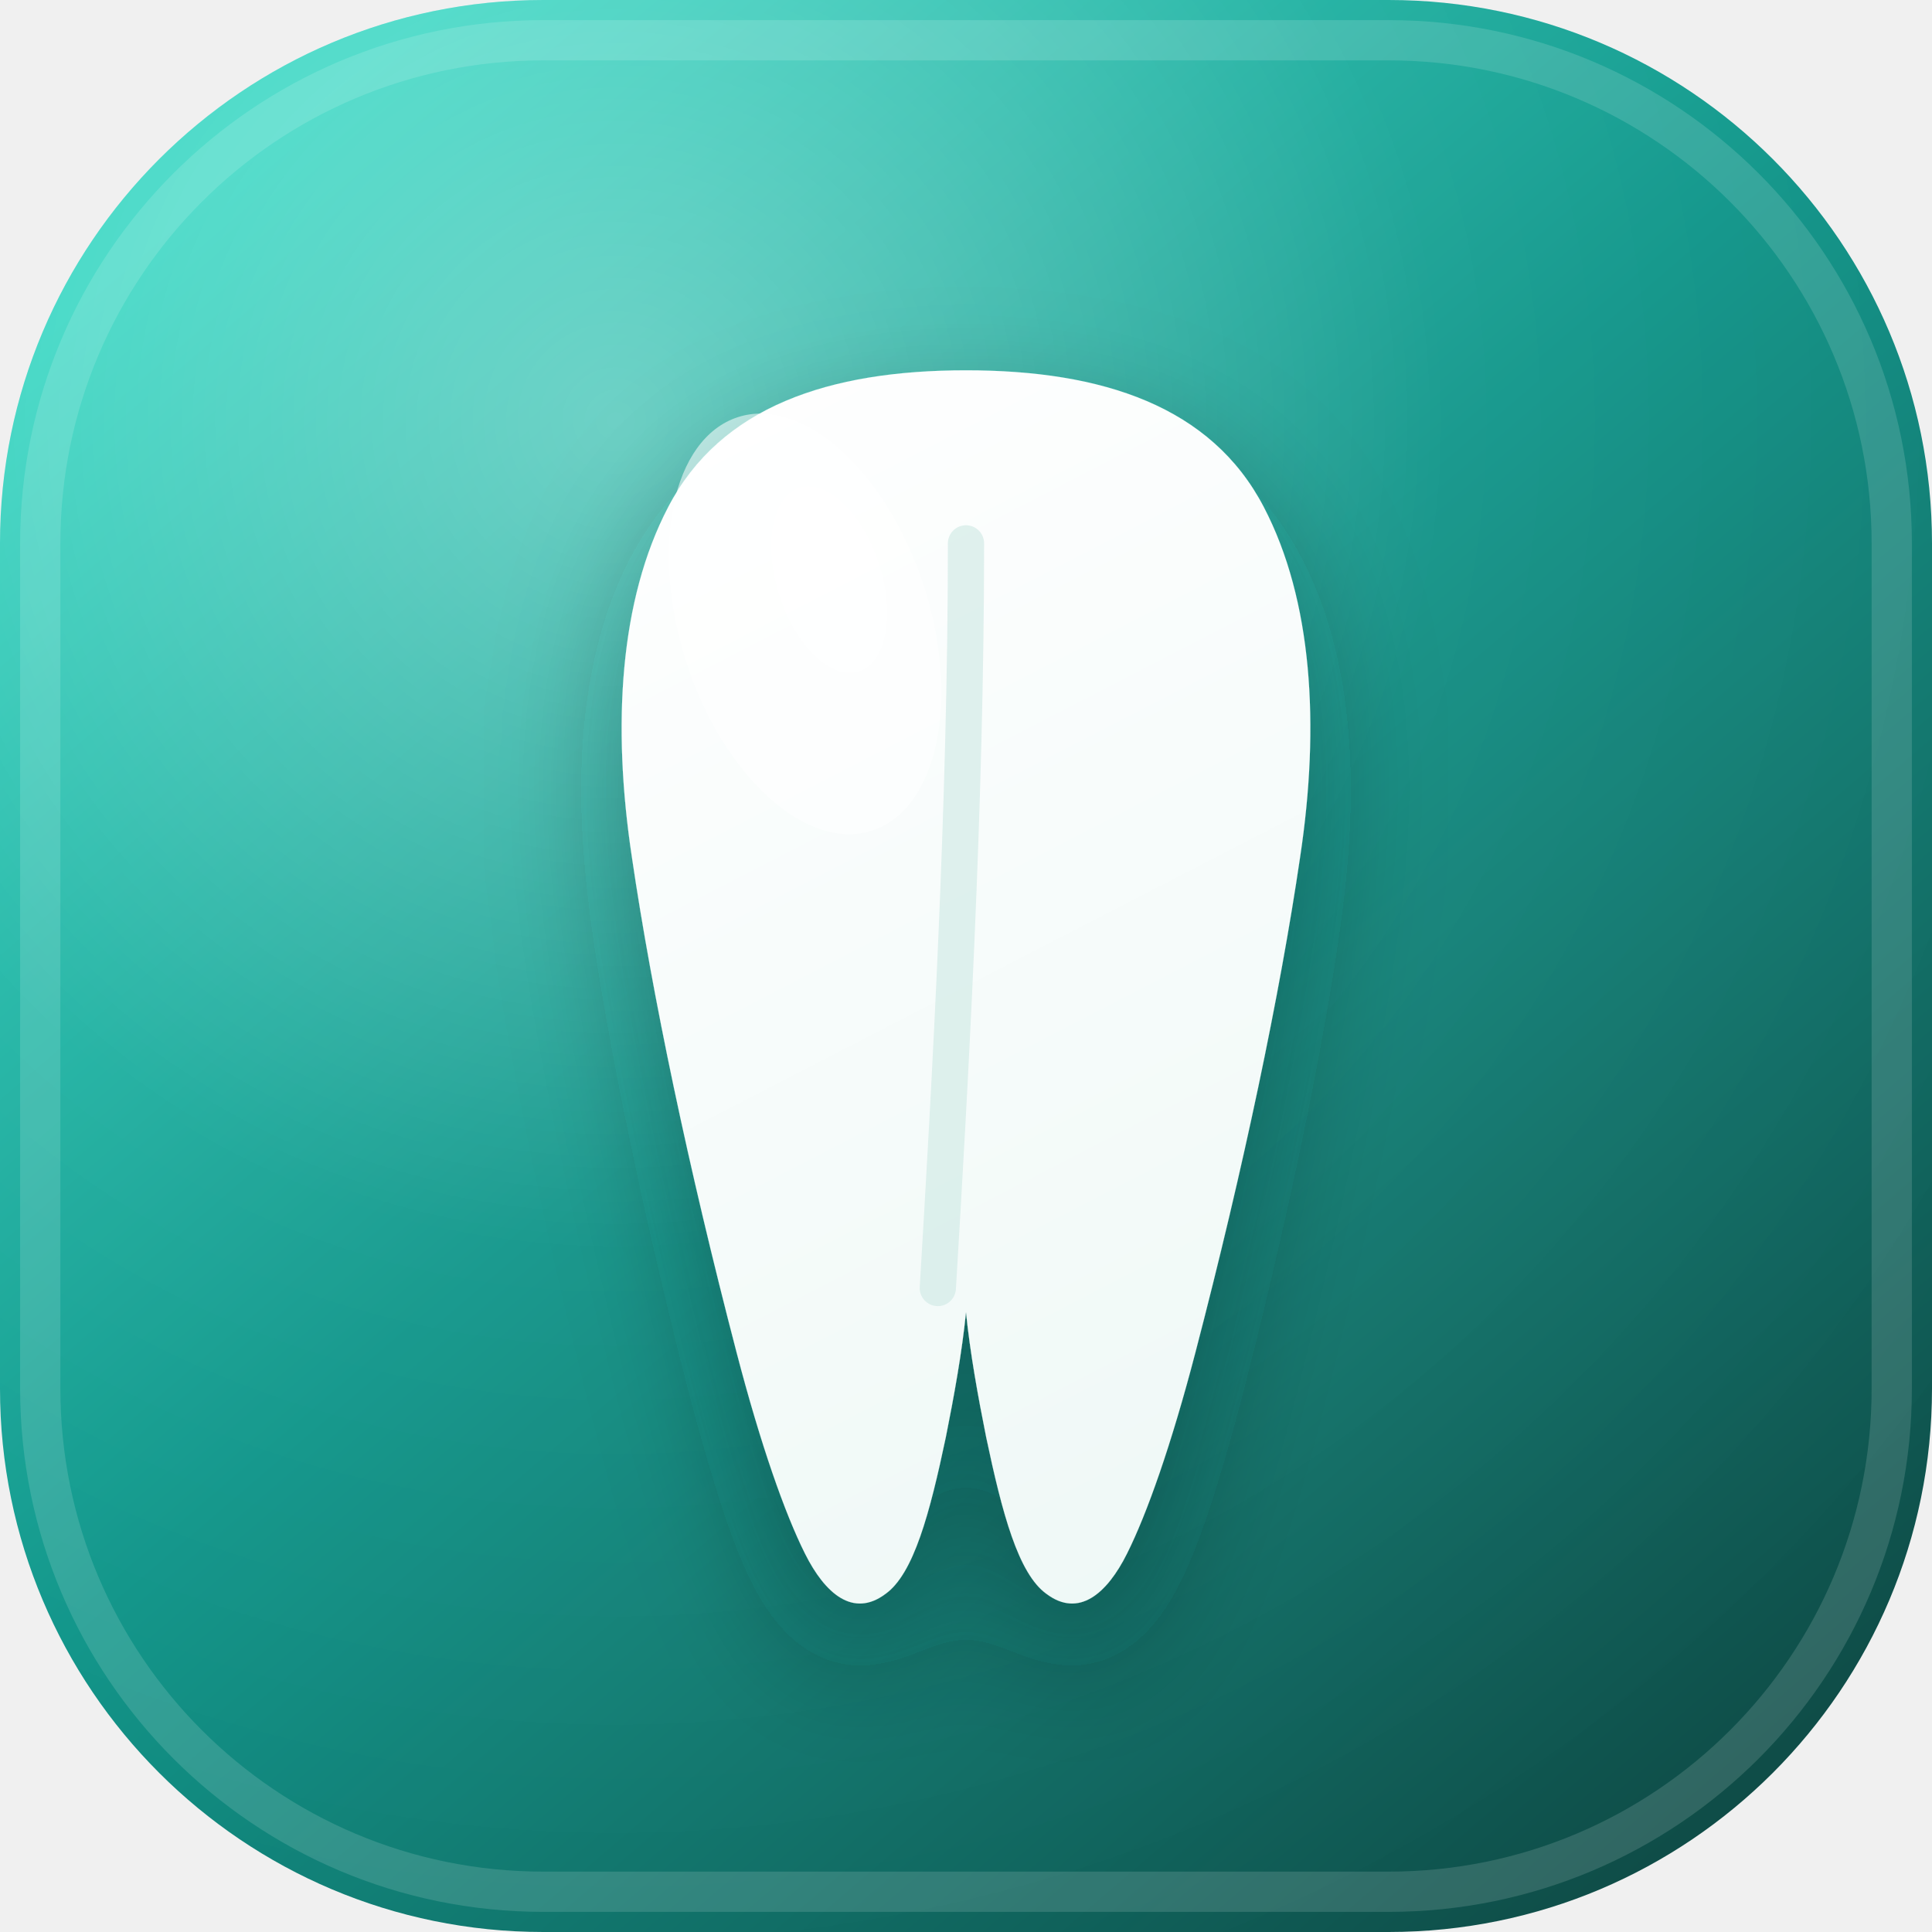
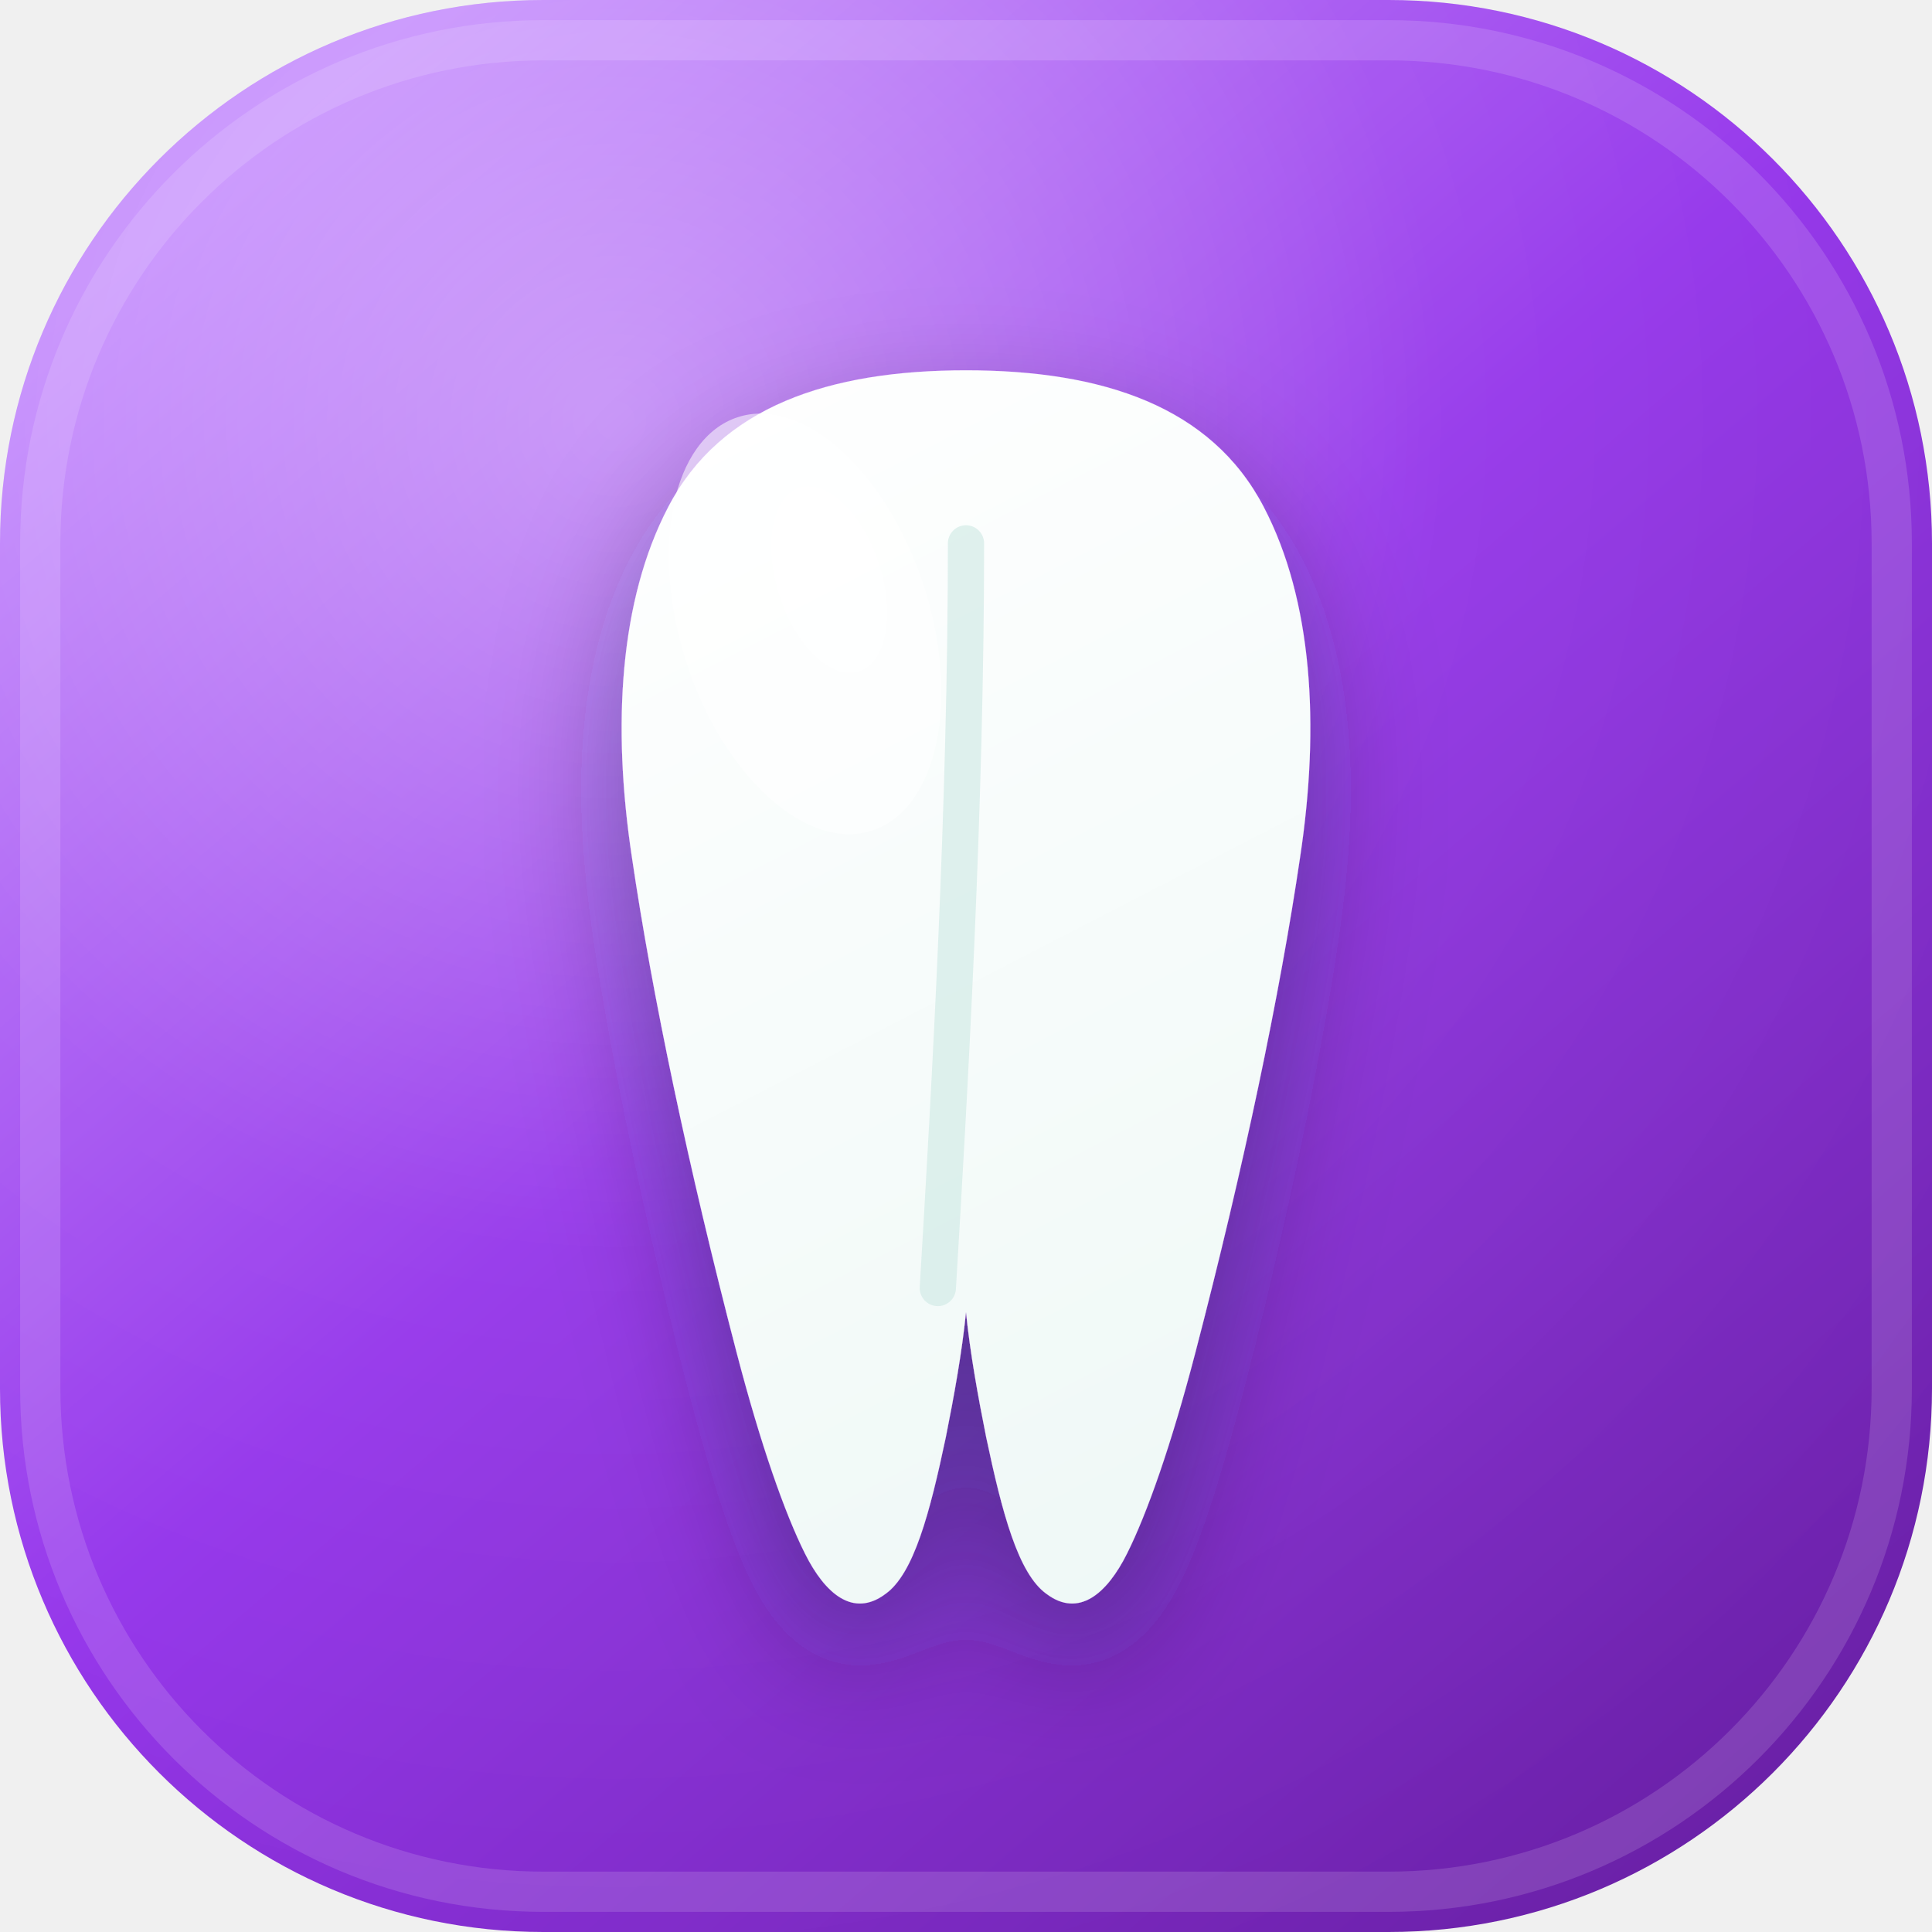
<svg xmlns="http://www.w3.org/2000/svg" viewBox="0 0 48 48" fill="none">
  <defs>
    <linearGradient id="bg" x1="6" y1="4" x2="42" y2="46" gradientUnits="userSpaceOnUse">
-       <stop offset="0" stop-color="#2dd4bf" />
-       <stop offset="0.45" stop-color="#0d9488" />
-       <stop offset="1" stop-color="#0f4c47" />
+       <stop offset="0" stop-color="#c084fc" />
+       <stop offset="0.45" stop-color="#9333ea" />
+       <stop offset="1" stop-color="#6b21a8" />
    </linearGradient>
    <radialGradient id="glow" cx="0.32" cy="0.22" r="0.85">
      <stop offset="0" stop-color="#ffffff" stop-opacity="0.35" />
      <stop offset="0.5" stop-color="#ffffff" stop-opacity="0.06" />
      <stop offset="1" stop-color="#ffffff" stop-opacity="0" />
    </radialGradient>
    <linearGradient id="tooth" x1="16" y1="9" x2="32" y2="40" gradientUnits="userSpaceOnUse">
      <stop offset="0" stop-color="#ffffff" />
      <stop offset="1" stop-color="#eef8f6" />
    </linearGradient>
    <filter id="toothShadow" x="-20%" y="-20%" width="140%" height="150%">
      <feDropShadow dx="0" dy="1.4" stdDeviation="1.6" flood-color="#04302b" flood-opacity="0.35" />
    </filter>
  </defs>
  <rect width="48" height="48" rx="13.5" fill="url(#bg)" />
  <rect width="48" height="48" rx="13.5" fill="url(#glow)" />
  <rect x="1" y="1" width="46" height="46" rx="12.5" stroke="#ffffff" stroke-opacity="0.14" stroke-width="1" />
  <g filter="url(#toothShadow)">
    <path d="M24 9.2          C20.6 9.2 17.9 10.1 16.6 12.6          C15.4 14.9 15.2 18 15.7 21.3          C16.2 24.7 17.1 29 18.3 33.6          C18.9 35.9 19.5 37.6 20 38.6          C20.5 39.6 21.2 40.2 22 39.6          C22.7 39.1 23.1 37.6 23.5 35.7          C23.7 34.7 23.9 33.6 24 32.6          C24.1 33.6 24.3 34.7 24.5 35.7          C24.9 37.6 25.3 39.1 26 39.6          C26.8 40.2 27.5 39.6 28 38.6          C28.5 37.6 29.1 35.9 29.7 33.6          C30.9 29 31.8 24.7 32.3 21.3          C32.8 18 32.6 14.9 31.4 12.6          C30.1 10.1 27.4 9.2 24 9.2 Z" fill="url(#tooth)" />
    <path d="M24 13.5 C24 20 23.6 27 23.3 32" stroke="#cfe9e5" stroke-width="0.9" stroke-linecap="round" opacity="0.65" />
  </g>
  <ellipse cx="20" cy="15.5" rx="3.1" ry="5.4" fill="#ffffff" opacity="0.55" transform="rotate(-18 20 15.5)" />
  <ellipse cx="20.6" cy="14.4" rx="1.3" ry="2.4" fill="#ffffff" opacity="0.75" transform="rotate(-18 20.6 14.4)" />
</svg>
